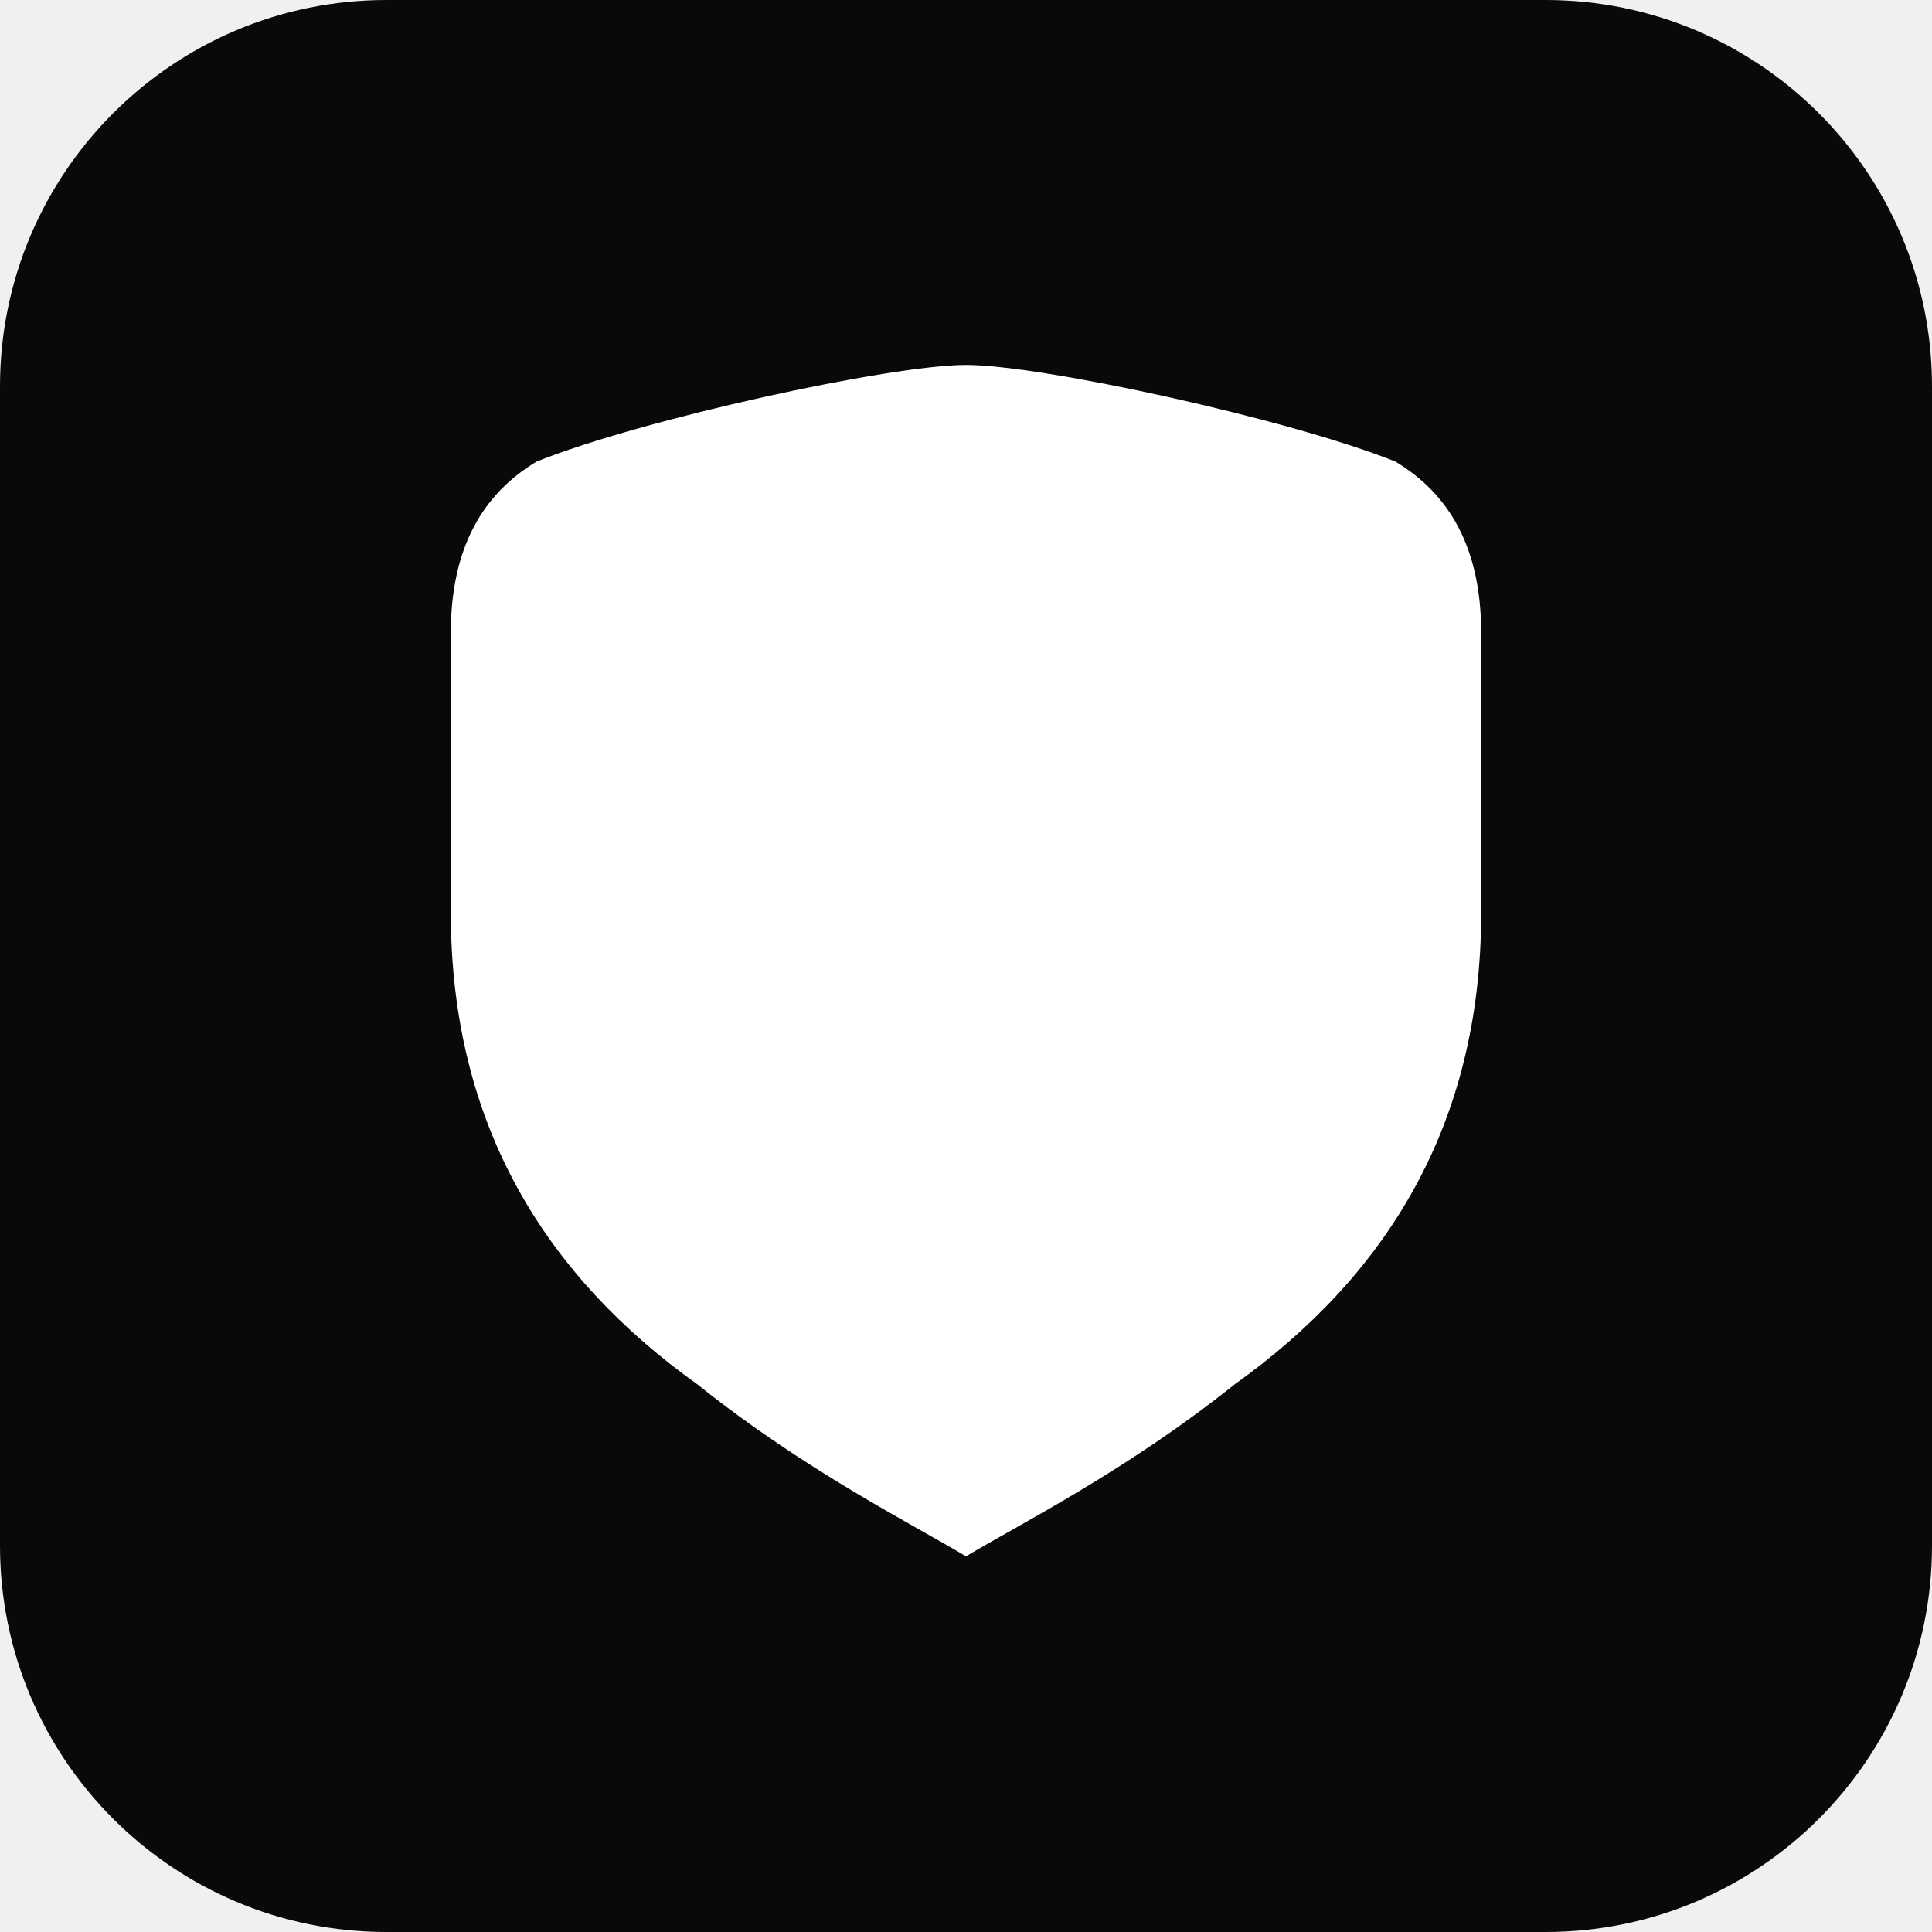
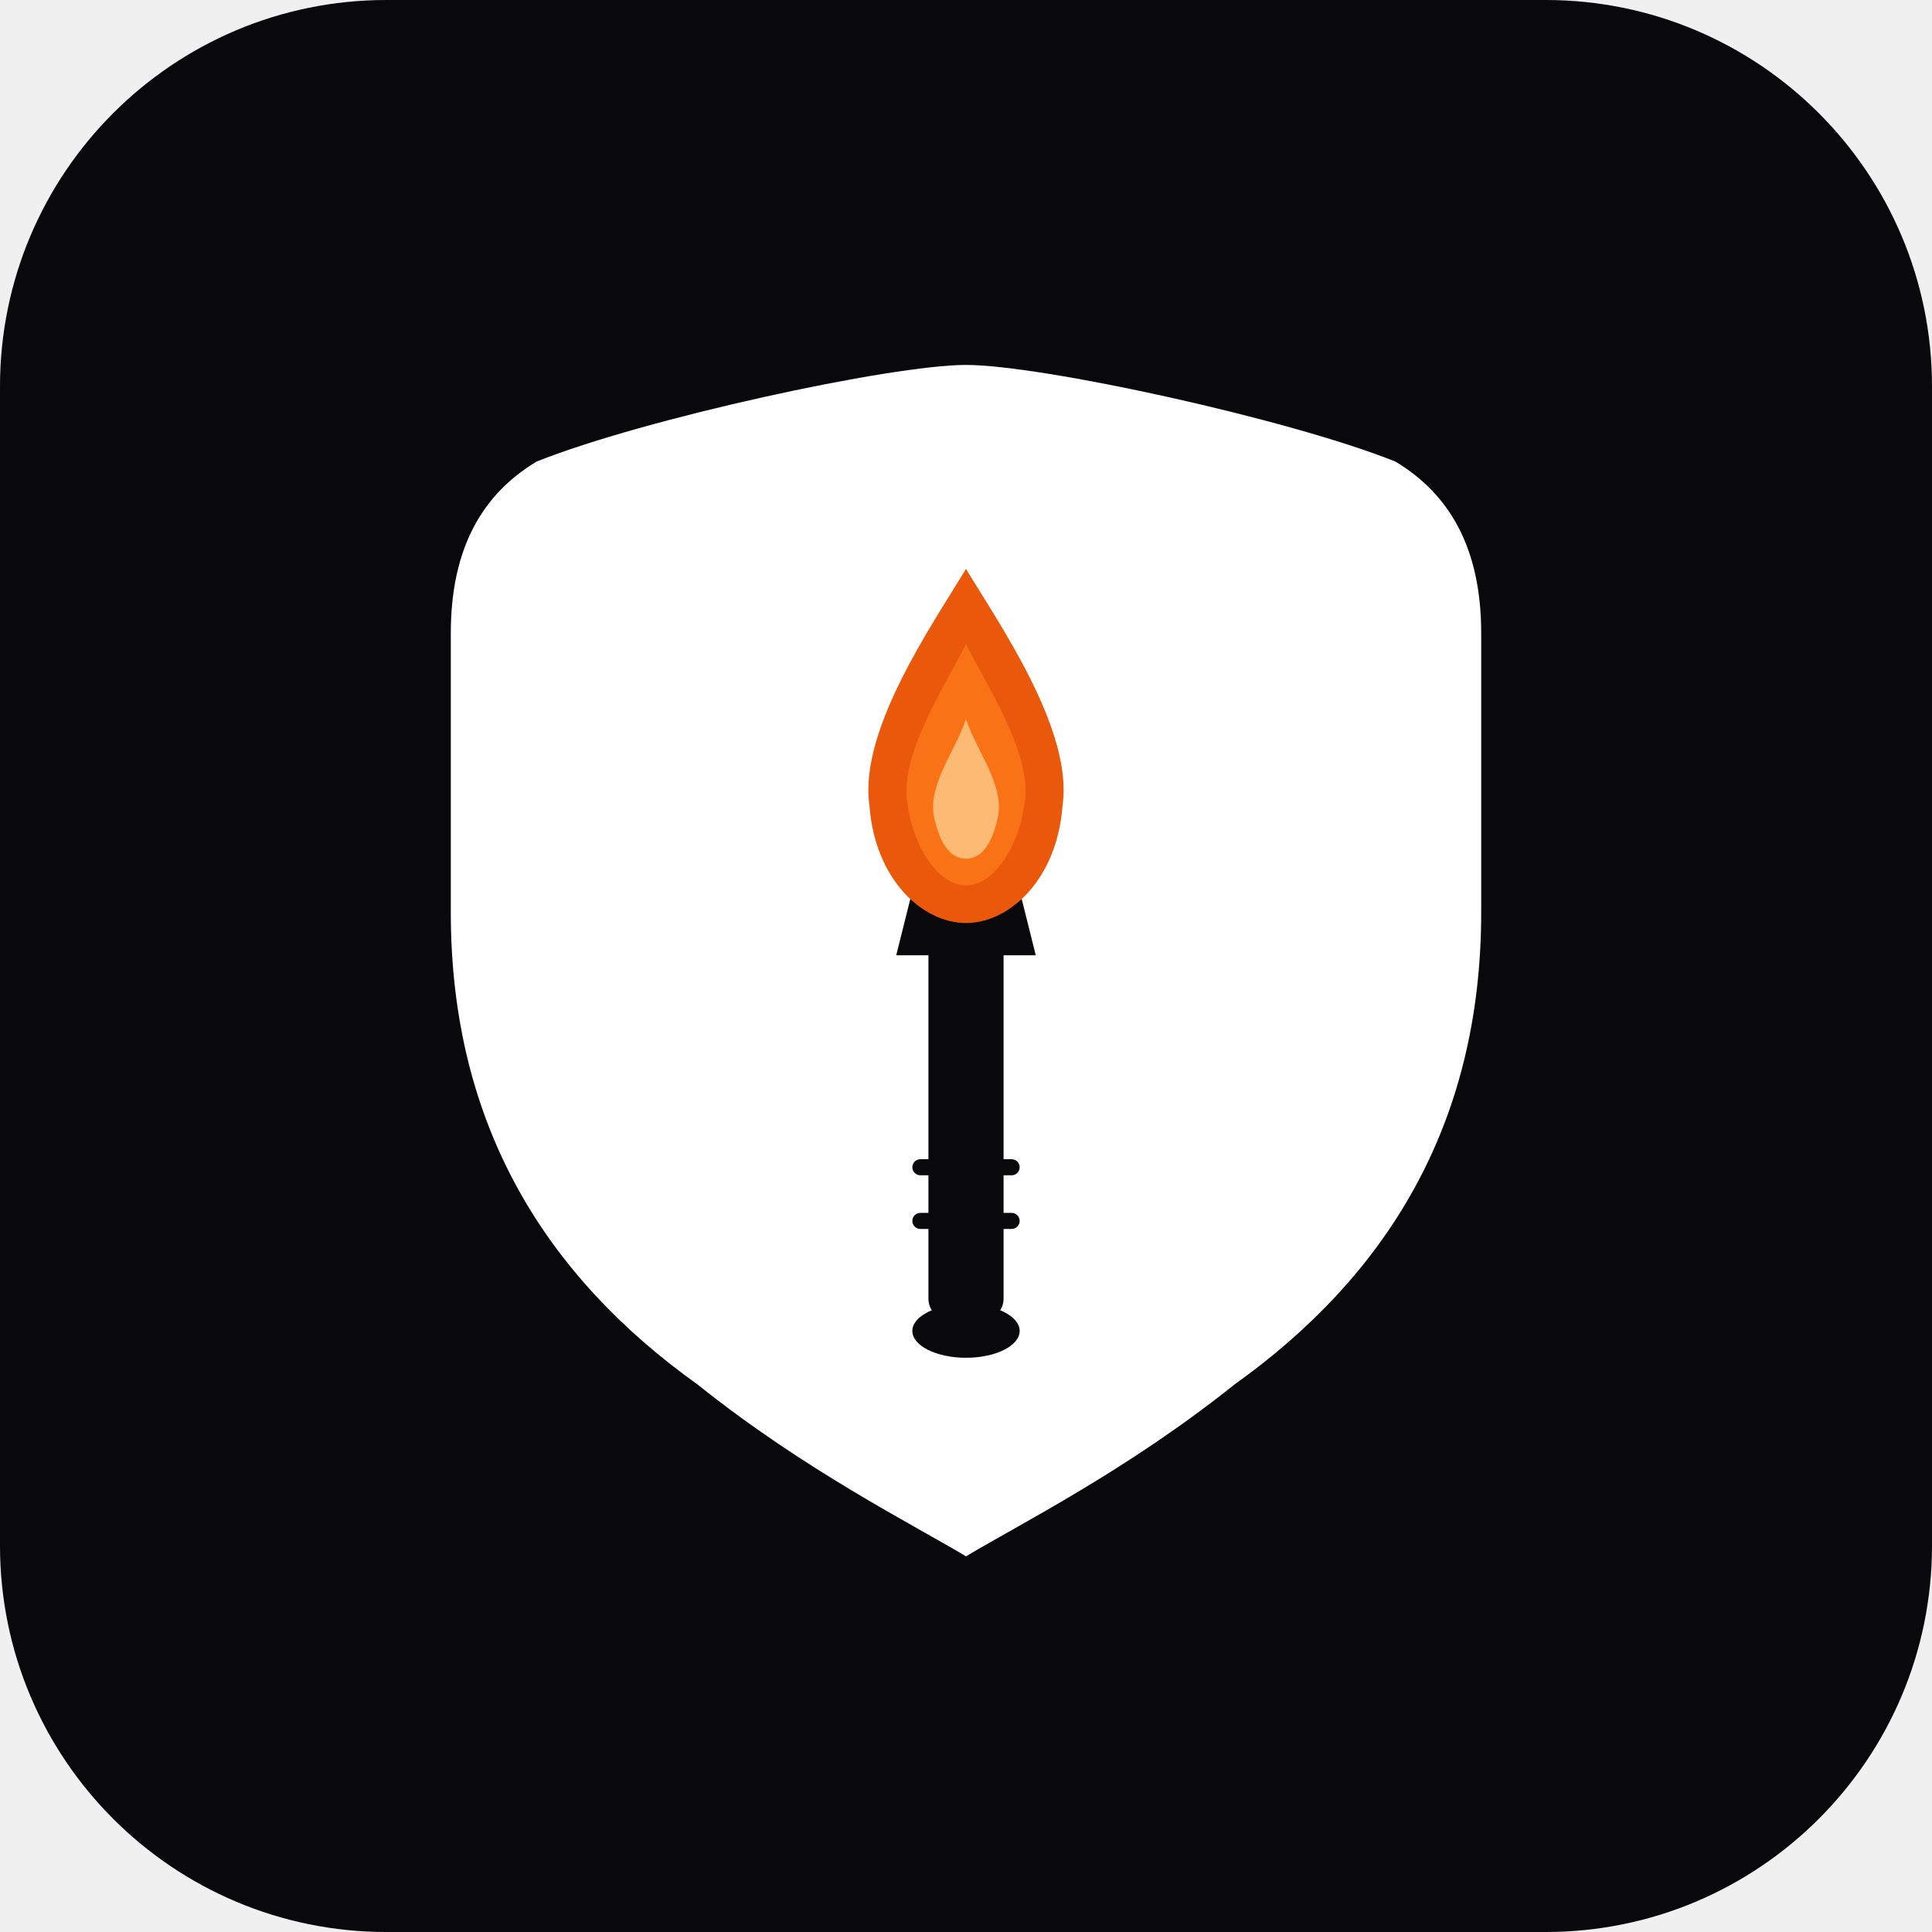
<svg xmlns="http://www.w3.org/2000/svg" viewBox="0 0 180 180" width="180" height="180">
  <rect width="180" height="180" rx="36" ry="36" fill="#09090b" />
  <path d="     M90 34     C83 34 60 39 50 43     C45 46 42 51 42 59     L42 85     C42 105 51 119 65 129     C75 137 85 142 90 145     C95 142 105 137 115 129     C129 119 138 105 138 85     L138 59     C138 51 135 46 130 43     C120 39 97 34 90 34Z   " fill="#ffffff" />
+   <rect x="86.5" y="87" width="7" height="36" rx="2" fill="#09090b" />
+   <rect x="85" y="108" width="10" height="1.5" rx="0.75" fill="#09090b" />
+   <rect x="85" y="113" width="10" height="1.5" rx="0.75" fill="#09090b" />
+   <ellipse cx="90" cy="124" rx="5" ry="2.5" fill="#09090b" />
+   <path d="M83.5 89 L85 83 L95 83 L96.5 89 Z" fill="#09090b" />
+   <path d="     M90 53     C87 58 80 68 81 75     C81.5 82 86 86 90 86     C94 86 98.5 82 99 75     C100 68 93 58 90 53Z   " fill="#ea580c" />
+   <path d="     M90 60     C88 64 84 70 84.5 74.5     C85 79 87.5 82.5 90 82.5     C92.5 82.5 95 79 95.5 74.5     C96 70 92 64 90 60Z   " fill="#f97316" />
+   <path d="     M90 67     C89 70 86.5 73 87 76     C87.5 78.5 88.5 80 90 80     C91.5 80 92.5 78.5 93 76     C93.5 73 91 70 90 67Z   " fill="#fdba74" />
</svg>
